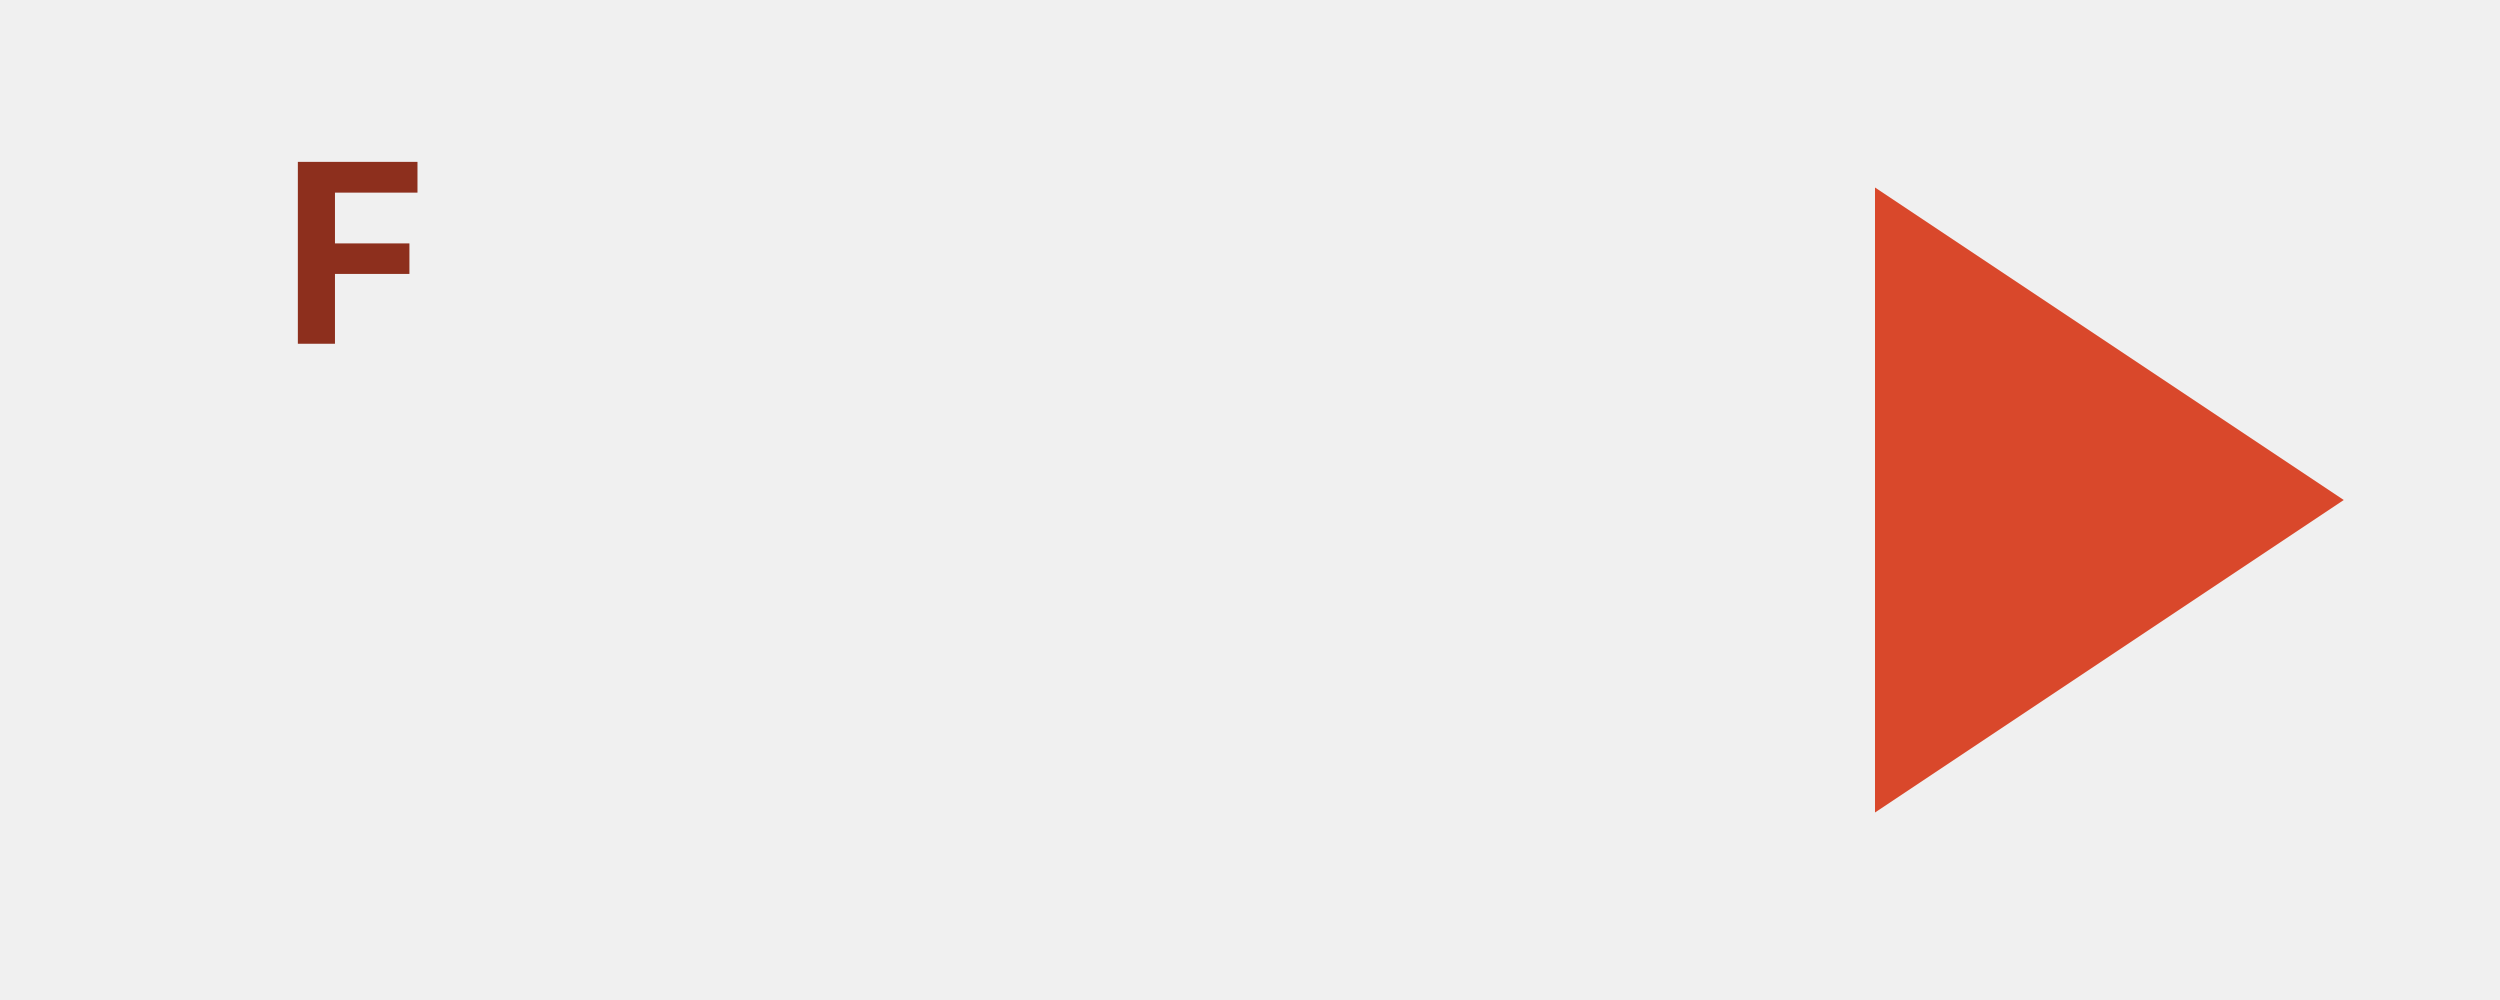
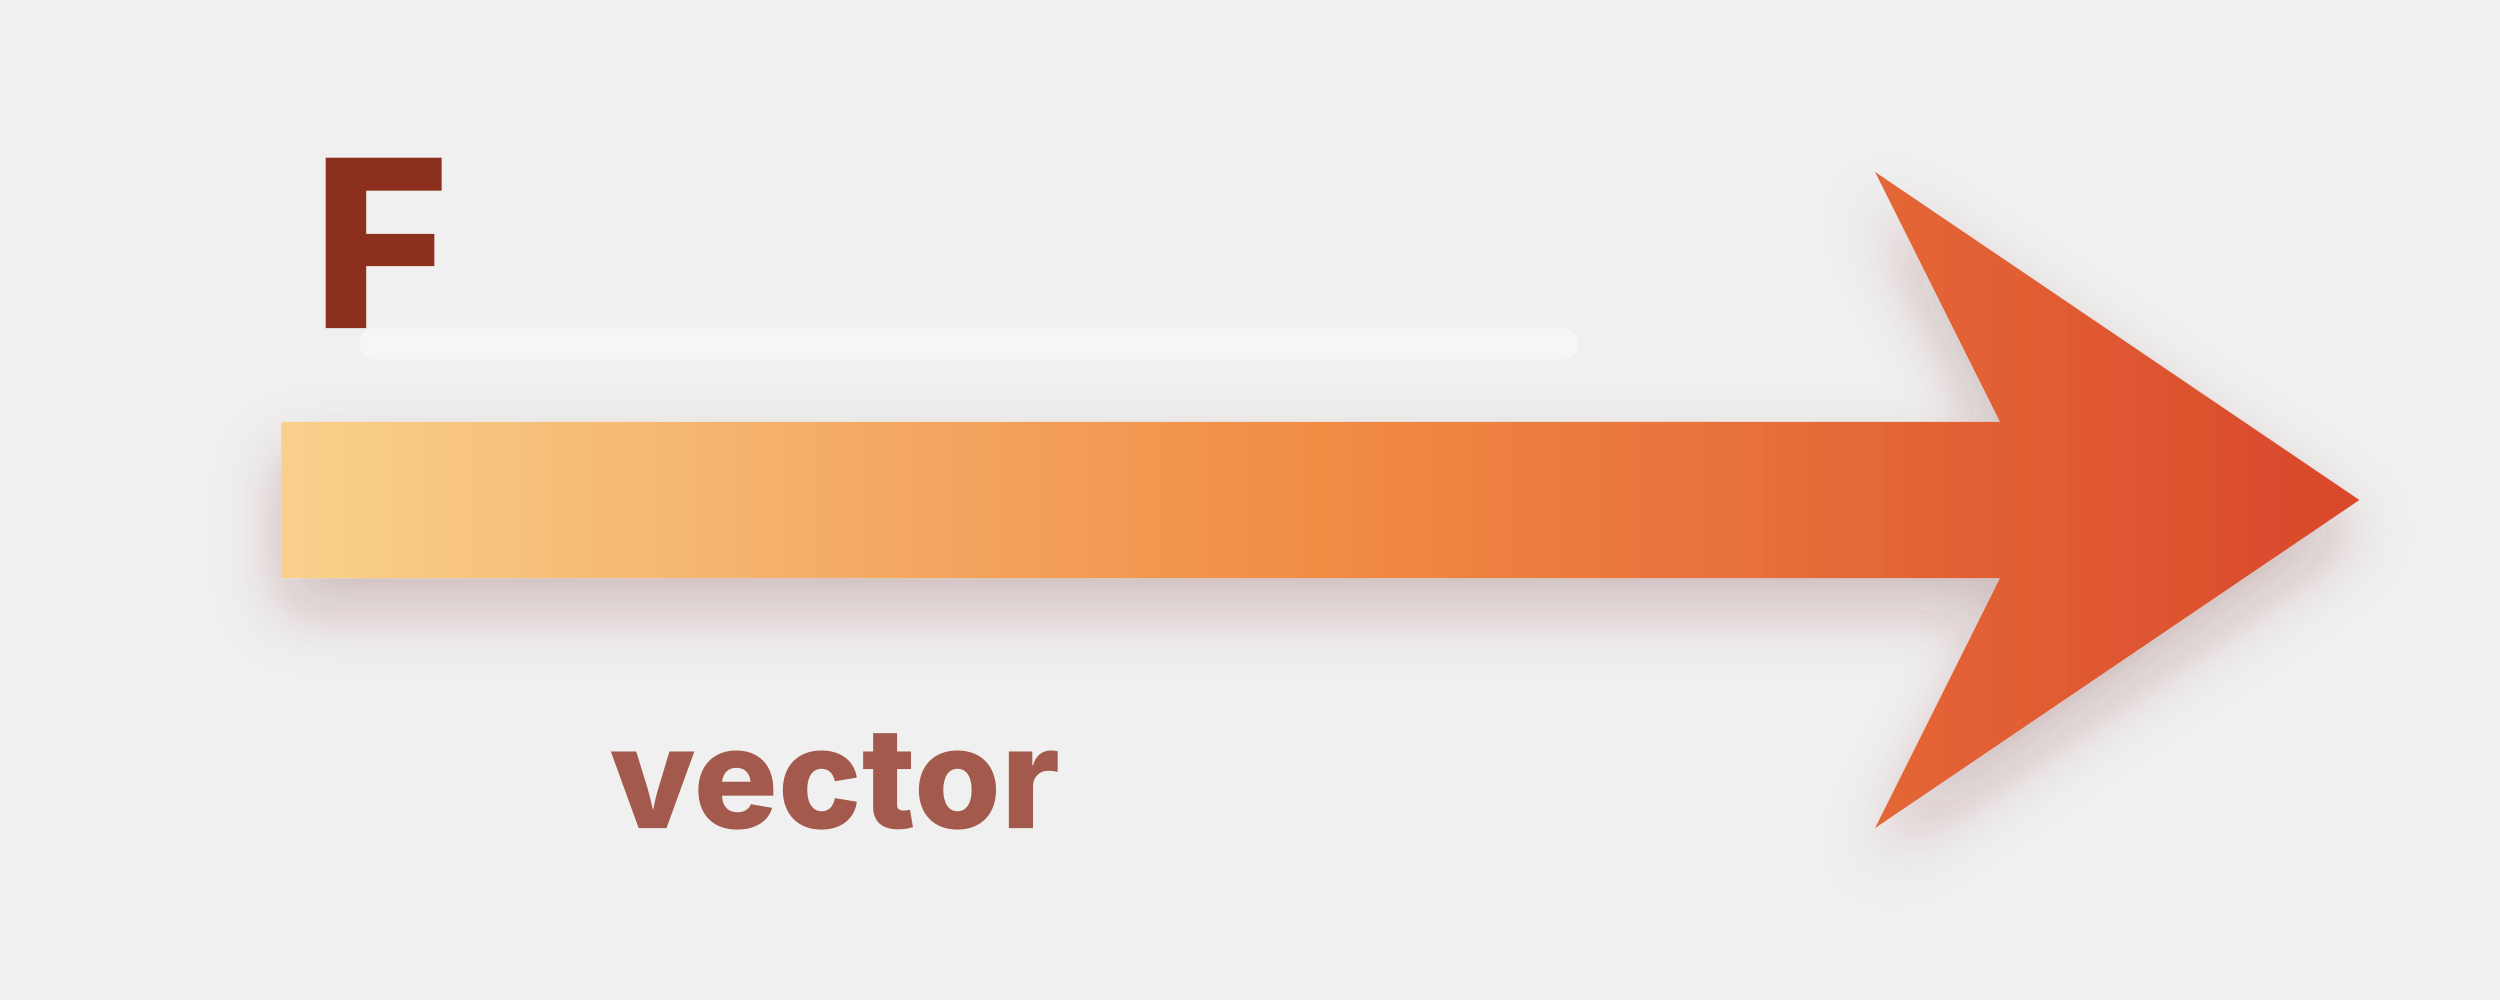
- <svg xmlns="http://www.w3.org/2000/svg" viewBox="0 0 160 64" role="img" aria-label="Force vector arrow">
+ <svg xmlns="http://www.w3.org/2000/svg" viewBox="0 0 160 64" role="img" aria-label="Force vector arrow asset" data-asset-quality="v2">
  <defs>
-     <linearGradient id="force" x1="0" x2="1" y1="0" y2="0">
-       <stop offset="0" stop-color="#f6b35f" />
+     <linearGradient id="force-v2" x1="0" x2="1" y1="0" y2="0">
+       <stop offset="0" stop-color="#f8d08b" />
+       <stop offset=".5" stop-color="#f18c45" />
      <stop offset="1" stop-color="#d9482b" />
    </linearGradient>
+     <filter id="force-shadow-v2" x="-10%" y="-40%" width="120%" height="180%">
+       <feDropShadow dx="0" dy="2" stdDeviation="2" flood-color="#6d2118" flood-opacity=".25" />
+     </filter>
  </defs>
-   <path d="M16 32h104" fill="none" stroke="url(#force)" stroke-width="9" stroke-linecap="round" />
-   <path d="M120 12l30 20-30 20z" fill="#d9482b" />
-   <text x="18" y="22" font-family="Inter, Arial, sans-serif" font-size="16" font-weight="700" fill="#8d2f1d">F</text>
+   <g filter="url(#force-shadow-v2)">
+     <path d="M18 32h104" fill="none" stroke="url(#force-v2)" stroke-width="10" stroke-linecap="round" />
+     <path d="M120 11l31 21-31 21 8-16H18v-10h110z" fill="url(#force-v2)" />
+   </g>
+   <path d="M24 22h76" fill="none" stroke="#ffffff" stroke-width="2" stroke-linecap="round" opacity=".42" />
+   <g font-family="Inter, Arial, sans-serif" font-weight="800">
+     <text x="20" y="21" font-size="15" fill="#8d2f1d">F</text>
+     <text x="39" y="53" font-size="9" fill="#8d2f1d" opacity=".78">vector</text>
+   </g>
</svg>
